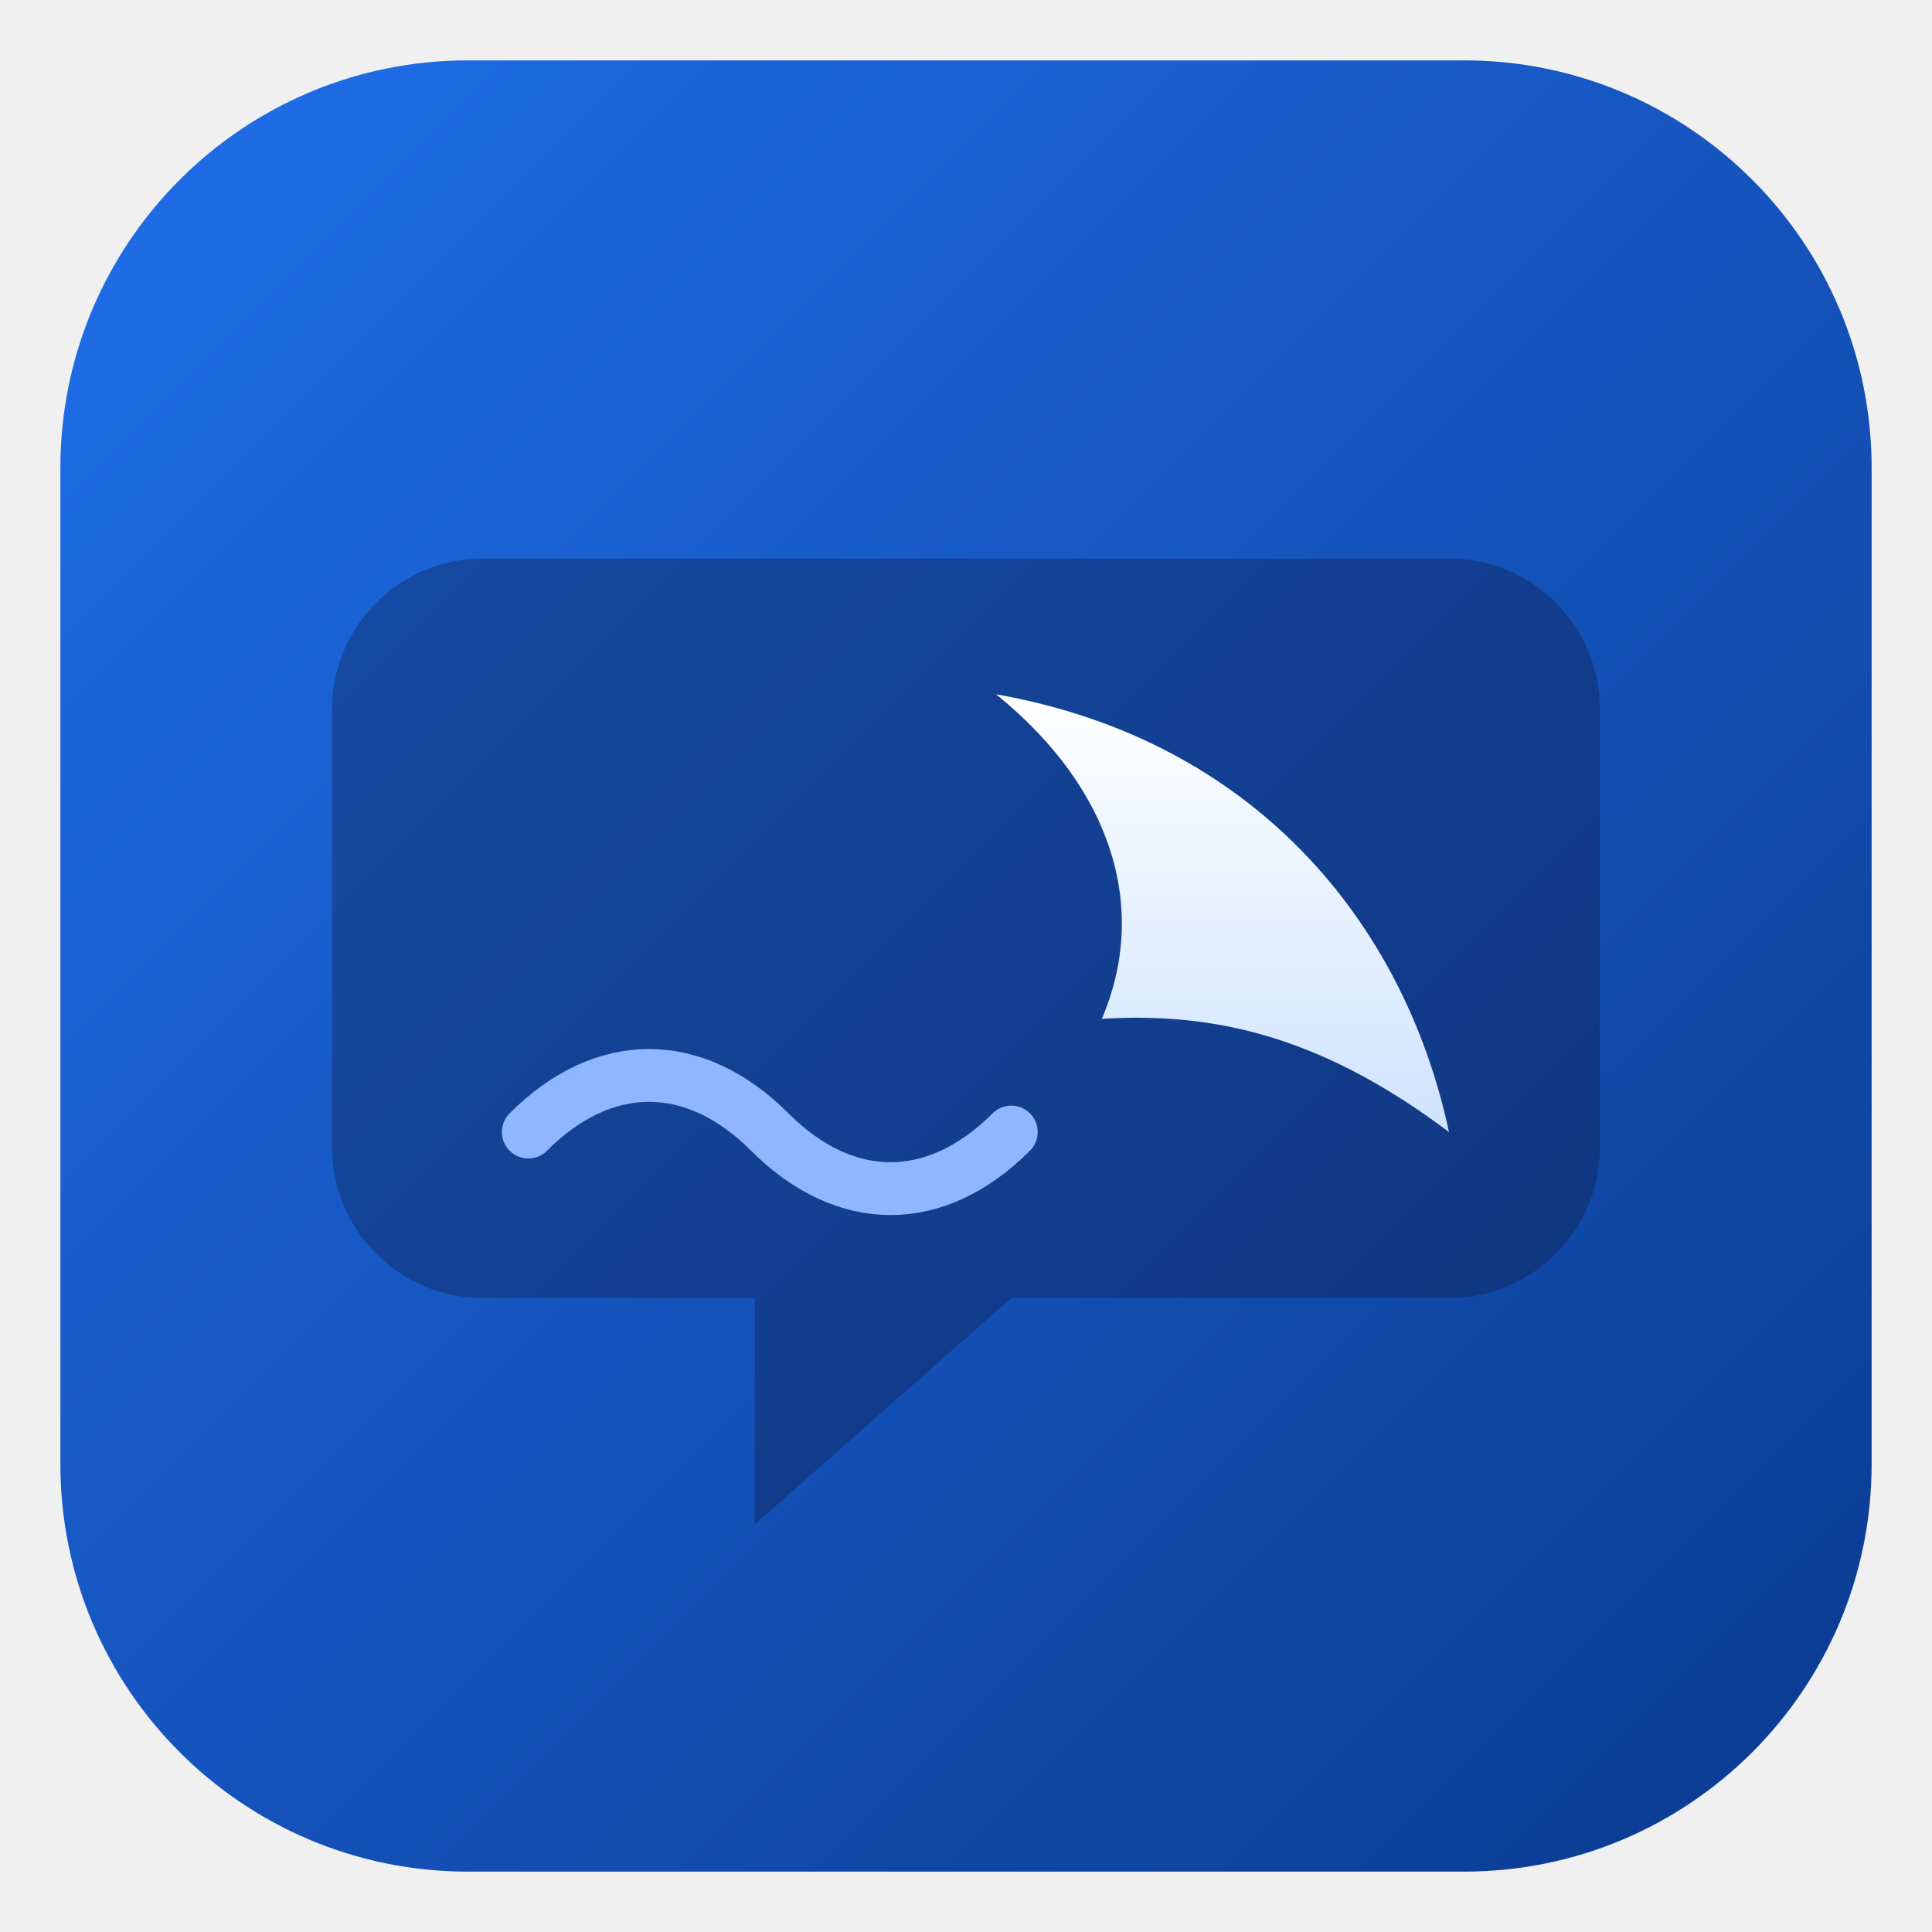
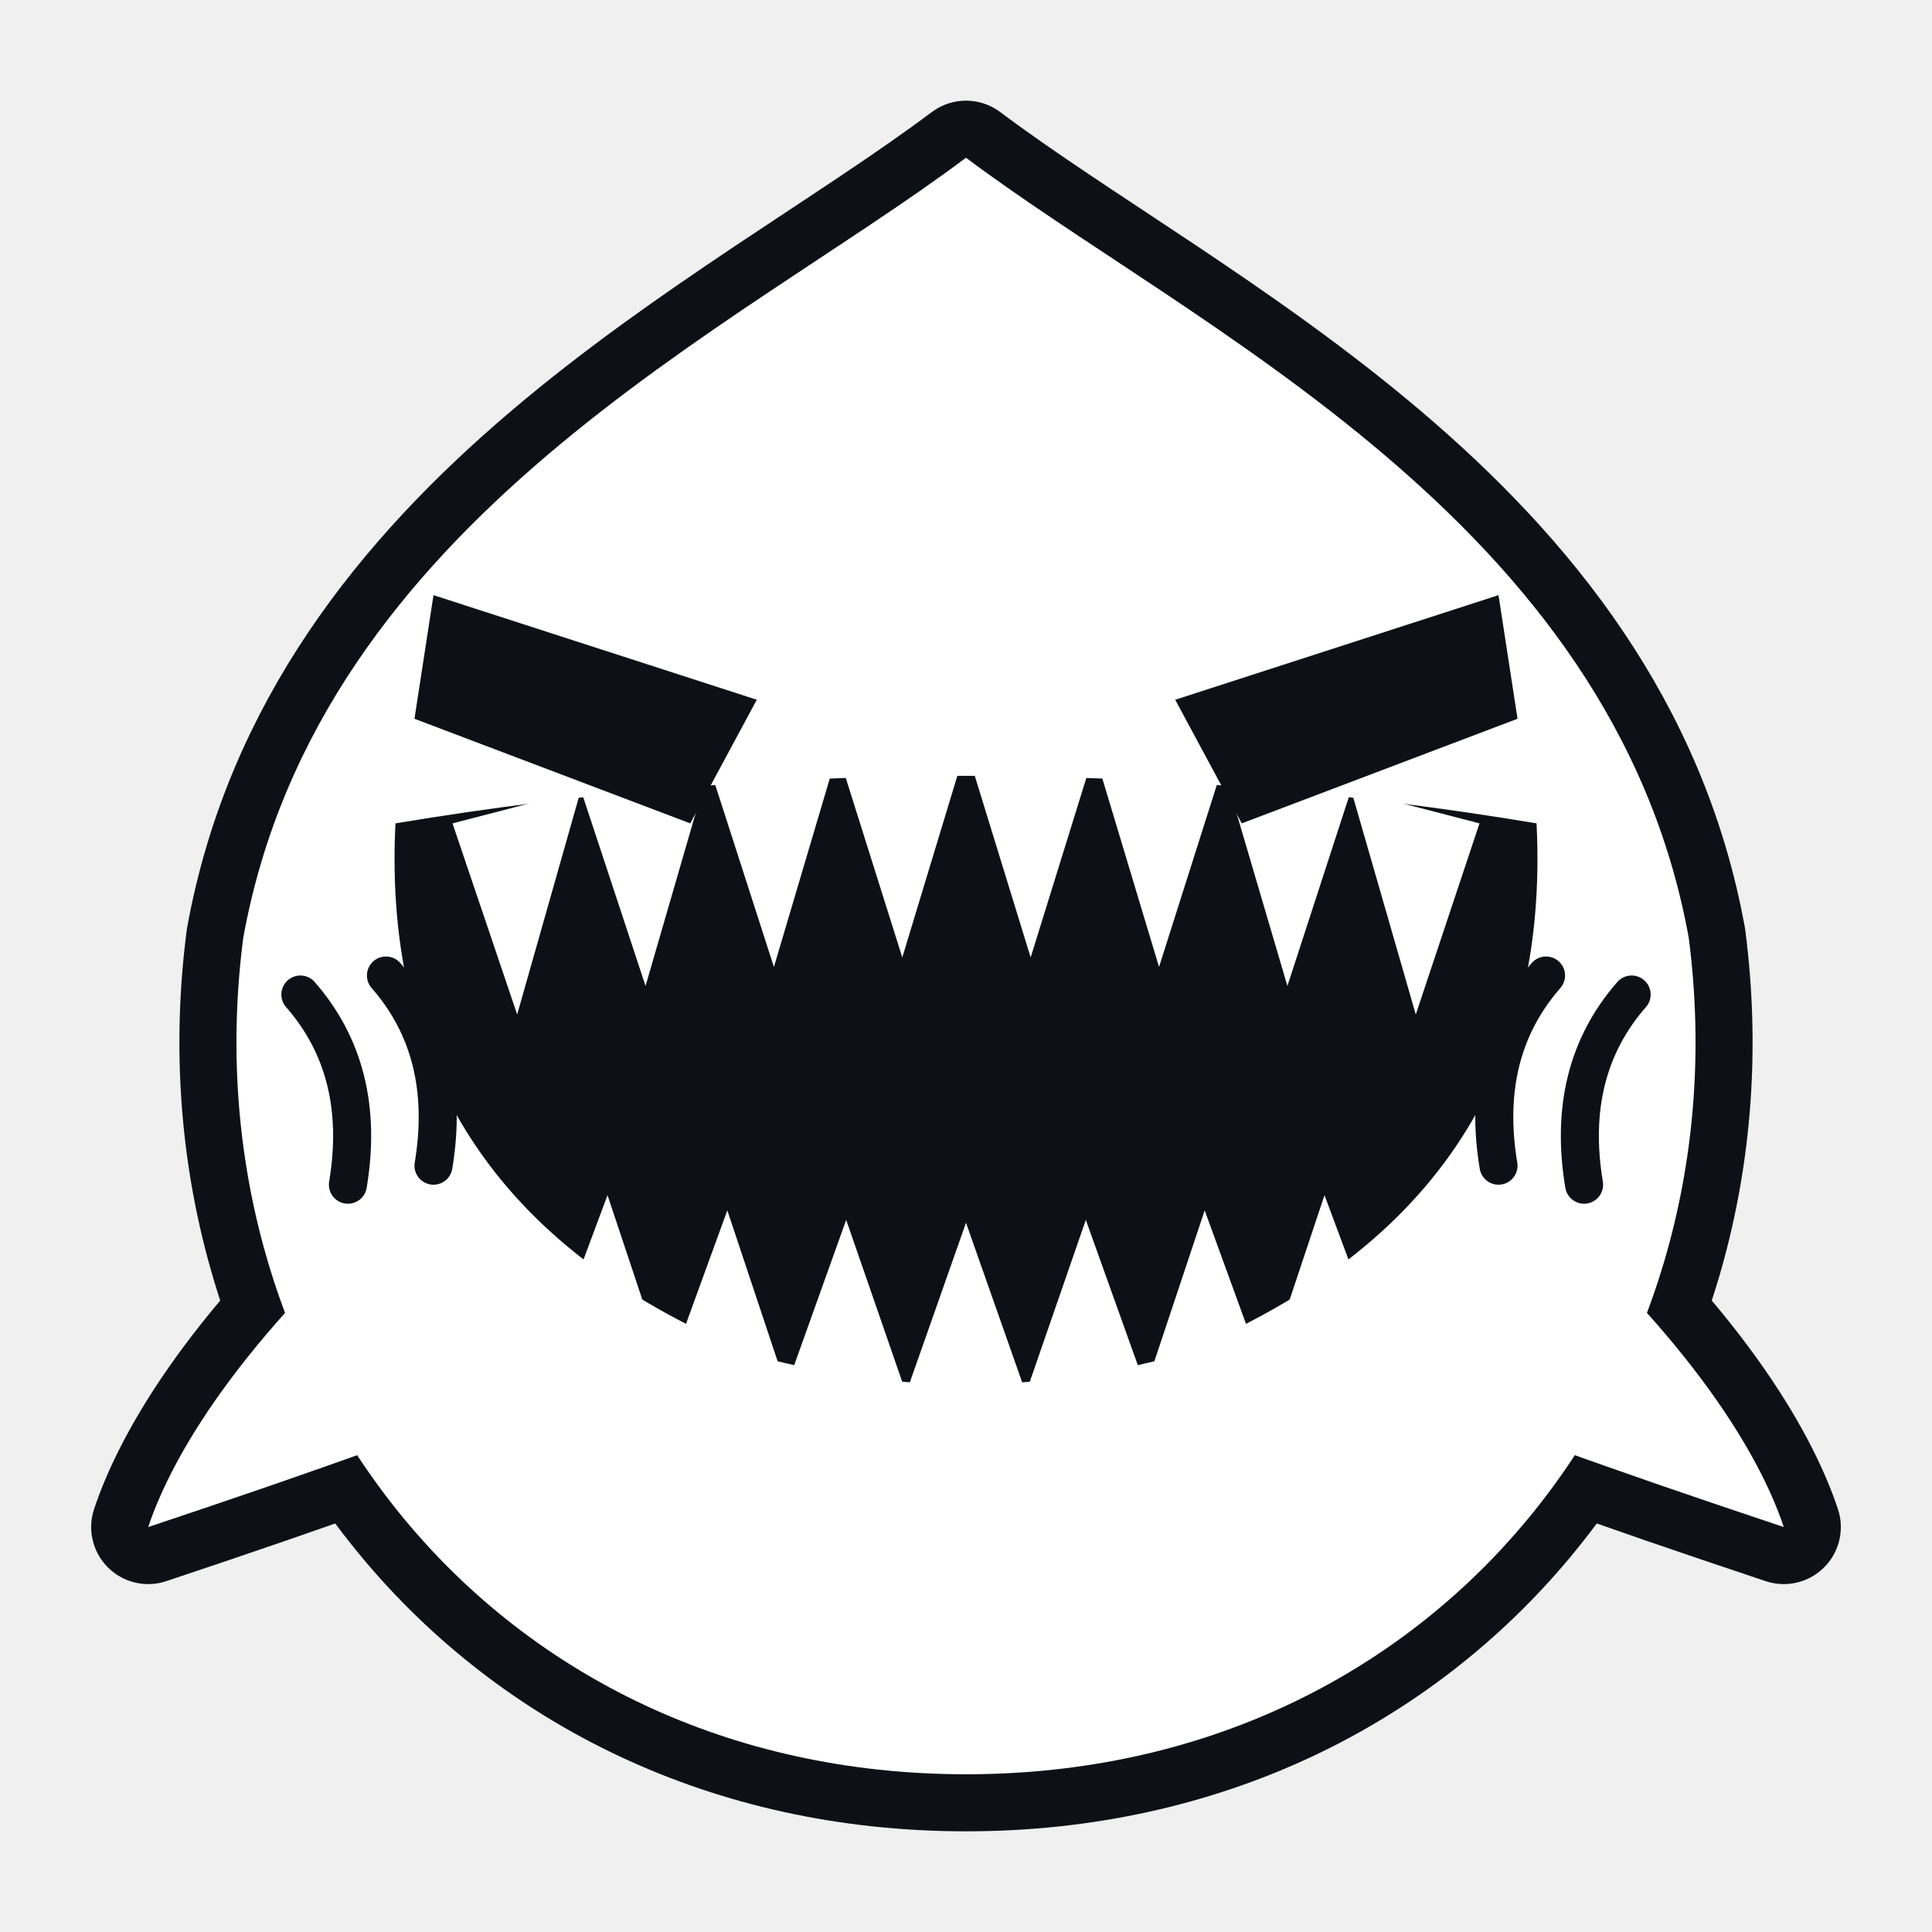
<svg xmlns="http://www.w3.org/2000/svg" width="256" height="256" viewBox="0 0 256 256">
-   <defs>
-     <linearGradient id="bg" x1="0" y1="0" x2="1" y2="1">
-       <stop offset="0" stop-color="#1f6feb" />
-       <stop offset="1" stop-color="#0b3a8f" />
-     </linearGradient>
-     <linearGradient id="fin" x1="0" y1="0" x2="0" y2="1">
-       <stop offset="0" stop-color="#ffffff" />
-       <stop offset="1" stop-color="#cfe3ff" />
-     </linearGradient>
-   </defs>
-   <rect x="8" y="8" width="240" height="240" rx="54" fill="url(#bg)" />
-   <path d="M64 74h128a20 20 0 0 1 20 20v58a20 20 0 0 1-20 20h-58l-34 30v-30H64a20 20 0 0 1-20-20V94a20 20 0 0 1 20-20z" fill="#0d1b3e" opacity="0.35" />
-   <path d="M132 92c34 6 54 30 60 58-16-12-30-16-46-15 6-14 2-30-14-43z" fill="url(#fin)" />
-   <path d="M70 150c10-10 22-10 32 0s22 10 32 0" fill="none" stroke="#8fb6ff" stroke-width="7" stroke-linecap="round" />
+   <g transform="translate(128 128) scale(1.26) translate(-128 -125)">
+     <path d="M68 150 C50 166 44 178 42 184 C60 178 74 173 86 168 Z" fill="#0d1117" stroke="#0d1117" stroke-width="12" stroke-linejoin="round" />
+     <path d="M188 150 C206 166 212 178 214 184 C196 178 182 173 170 168 Z" fill="#0d1117" stroke="#0d1117" stroke-width="12" stroke-linejoin="round" />
+     <path d="M128 40 C152 58 196 78 204 122 C210 168 178 210 128 210 C78 210 46 168 52 122 C60 78 104 58 128 40 Z" fill="#0d1117" stroke="#0d1117" stroke-width="12" stroke-linejoin="round" />
+     <path d="M68 150 C50 166 44 178 42 184 C60 178 74 173 86 168 Z" fill="#fff" />
+     <path d="M188 150 C206 166 212 178 214 184 C196 178 182 173 170 168 Z" fill="#fff" />
+     <path d="M128 40 C152 58 196 78 204 122 C210 168 178 210 128 210 C78 210 46 168 52 122 C60 78 104 58 128 40 Z" fill="#fff" />
+     <path d="M68 110 Q128 100 188 110 Q190 150 150 166 Q128 172 106 166 Q66 150 68 110 Z" fill="#0d1117" />
+     <path d="M74.0 110.0 L87.5 106.5 L80.8 130.1 Z" fill="#fff" />
+     <path d="M87.5 106.5 L101.0 104.0 L94.3 127.1 Z" fill="#fff" />
+     <path d="M101.0 104.0 L114.5 102.5 L107.8 125.1 Z" fill="#fff" />
+     <path d="M114.5 102.5 L128.0 102.0 L121.3 124.1 Z" fill="#fff" />
+     <path d="M128.0 102.0 L141.5 102.5 L134.8 124.1 Z" fill="#fff" />
+     <path d="M141.5 102.5 L155.0 104.0 L148.3 125.1 Z" fill="#fff" />
+     <path d="M155.0 104.0 L168.5 106.5 L161.8 127.1 Z" fill="#fff" />
+     <path d="M168.5 106.5 L182.0 110.0 L175.3 130.1 Z" fill="#fff" />
+     <path d="M84.0 166.0 L96.6 168.0 L90.3 149.1 Z" fill="#fff" />
+     <path d="M96.6 168.0 L109.1 169.3 L102.9 150.7 Z" fill="#fff" />
+     <path d="M109.1 169.3 L121.7 169.9 L115.4 151.7 Z" fill="#fff" />
+     <path d="M121.7 169.9 L134.3 169.9 L128.0 152.0 Z" fill="#fff" />
+     <path d="M134.3 169.9 L146.9 169.3 L140.6 151.7 Z" fill="#fff" />
+     <path d="M146.9 169.3 L159.4 168.0 L153.1 150.7 Z" fill="#fff" />
+     <path d="M159.4 168.0 L172.0 166.0 L165.7 149.1 Z" fill="#fff" />
+     <path d="M58 128 q7 8 5 20 M67 126 q7 8 5 20" stroke="#0d1117" stroke-width="4" fill="none" stroke-linecap="round" />
+     <path d="M198 128 q-7 8 -5 20 M189 126 q-7 8 -5 20" stroke="#0d1117" stroke-width="4" fill="none" stroke-linecap="round" />
+     <path d="M72 86 L106 97 L99 110 L70 99 Z" fill="#0d1117" />
+     <path d="M184 86 L150 97 L157 110 L186 99 Z" fill="#0d1117" />
+   </g>
</svg>
